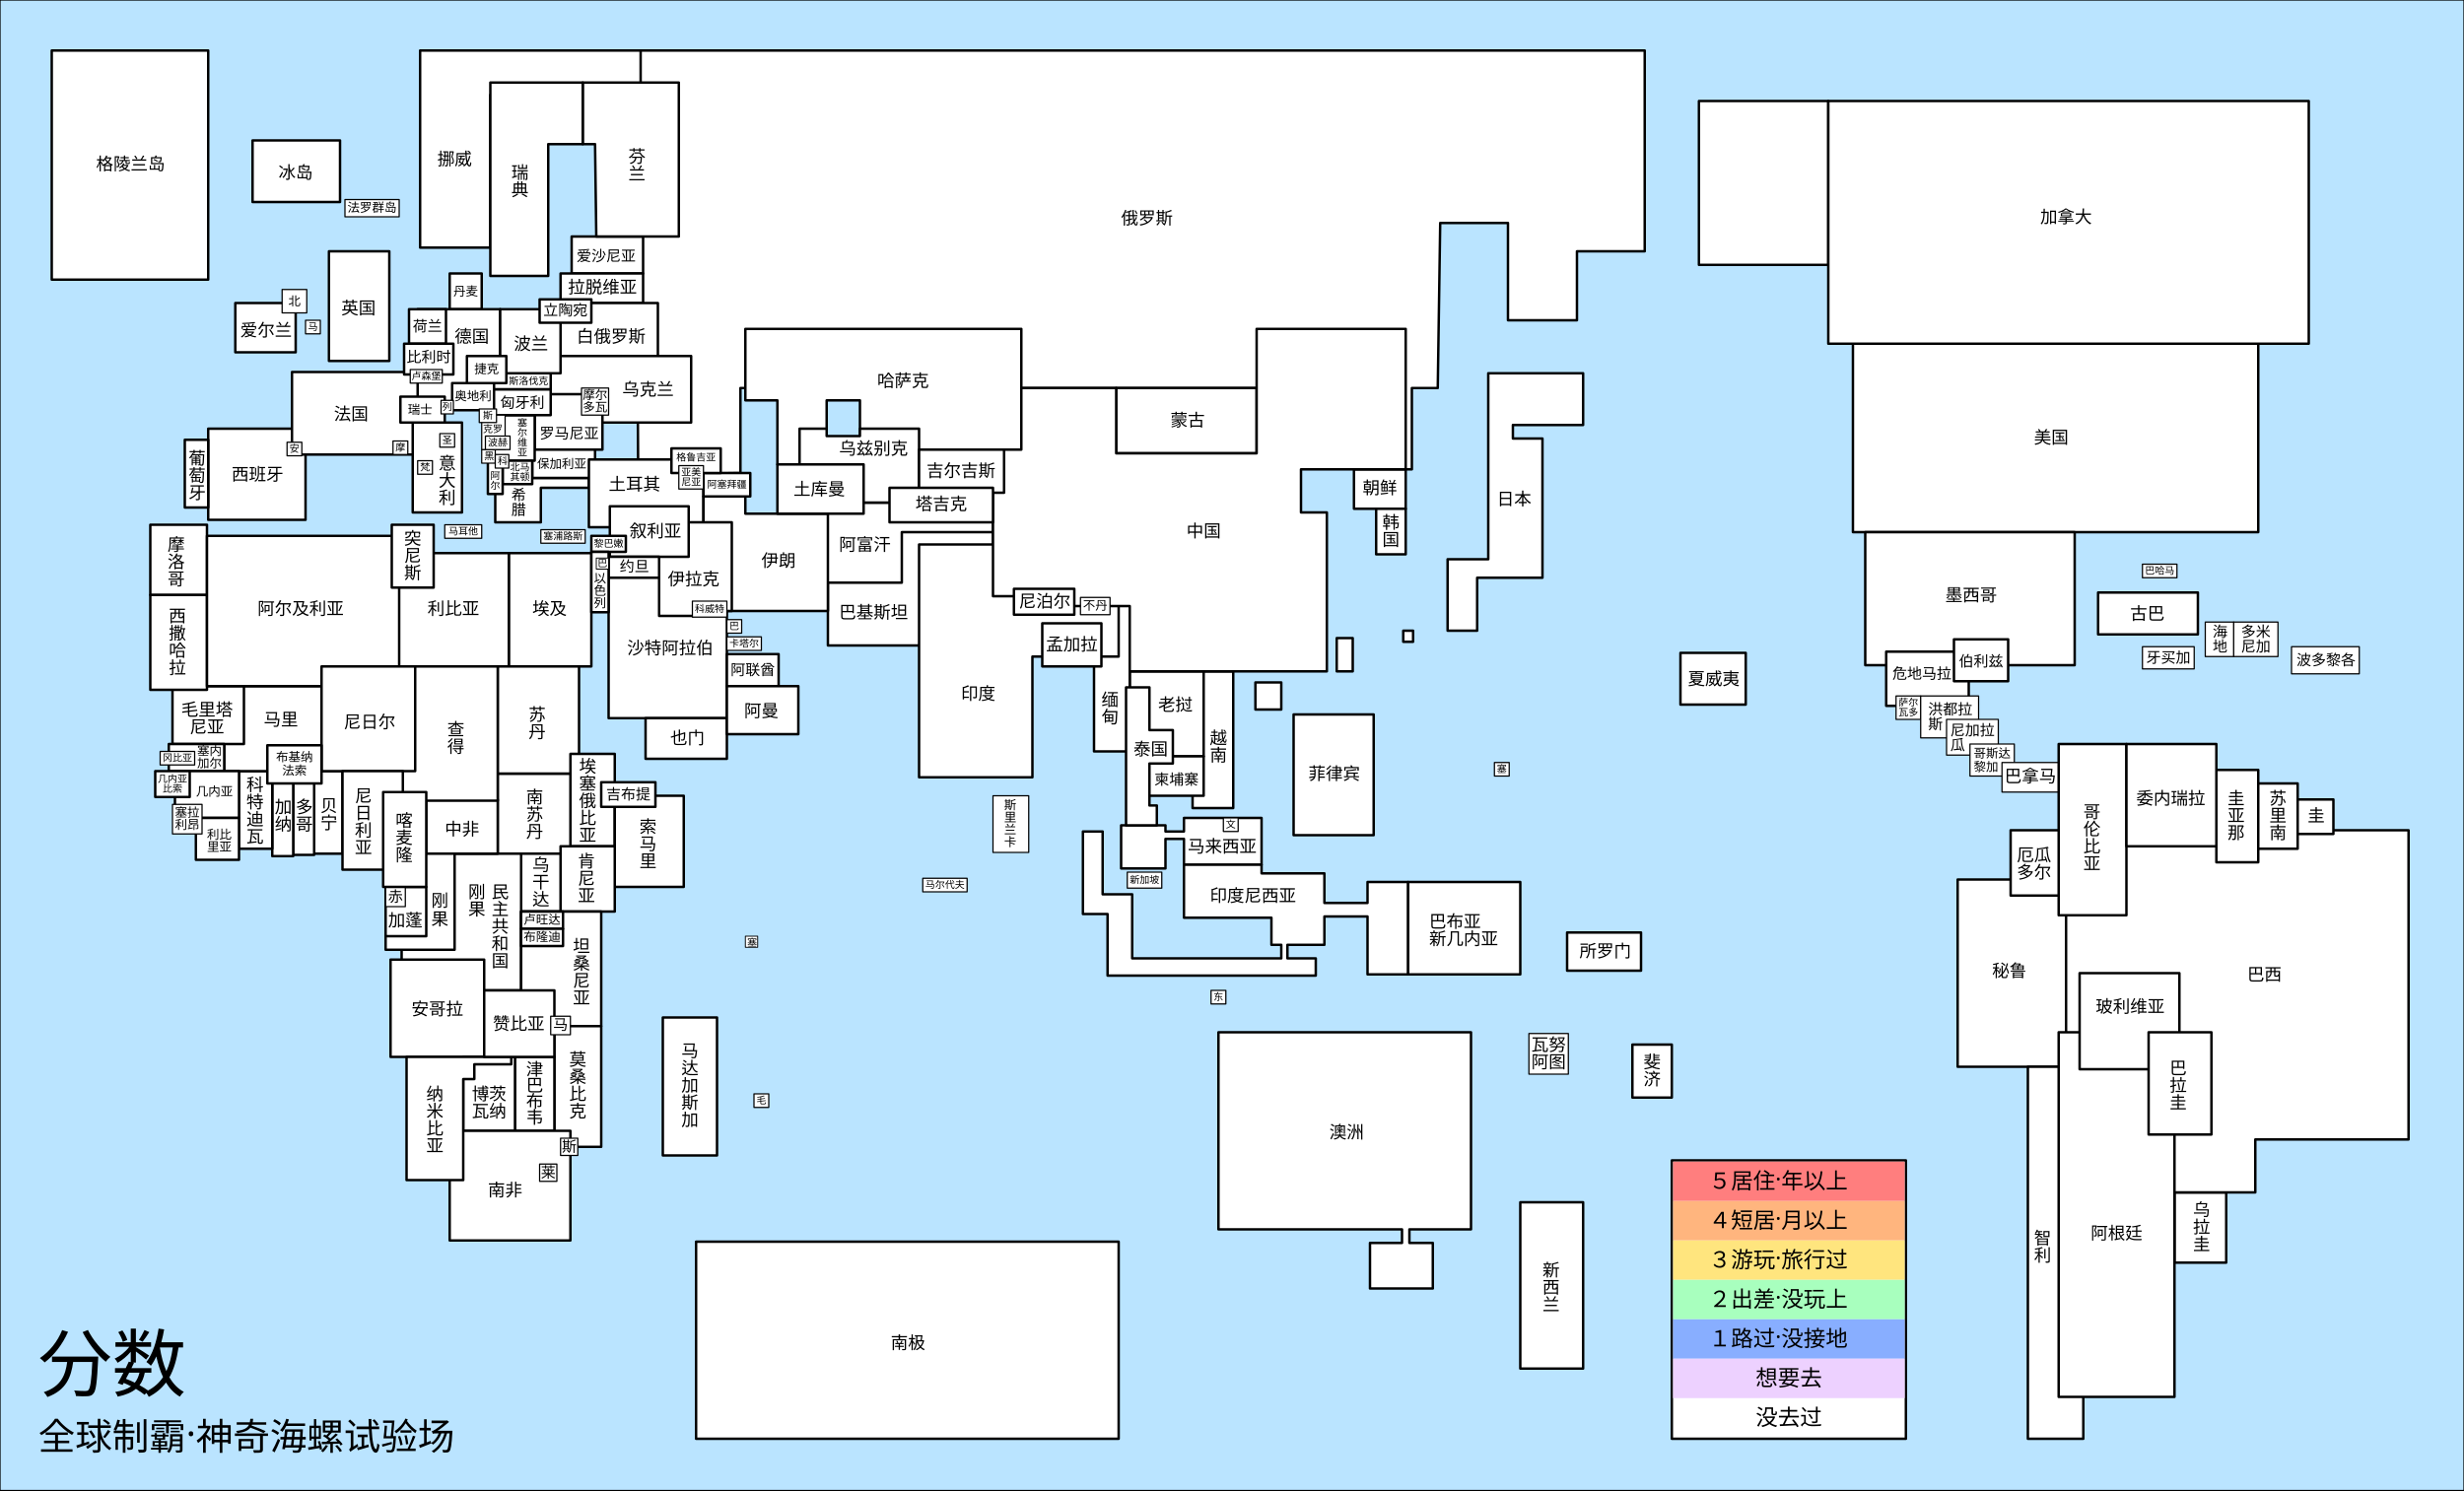
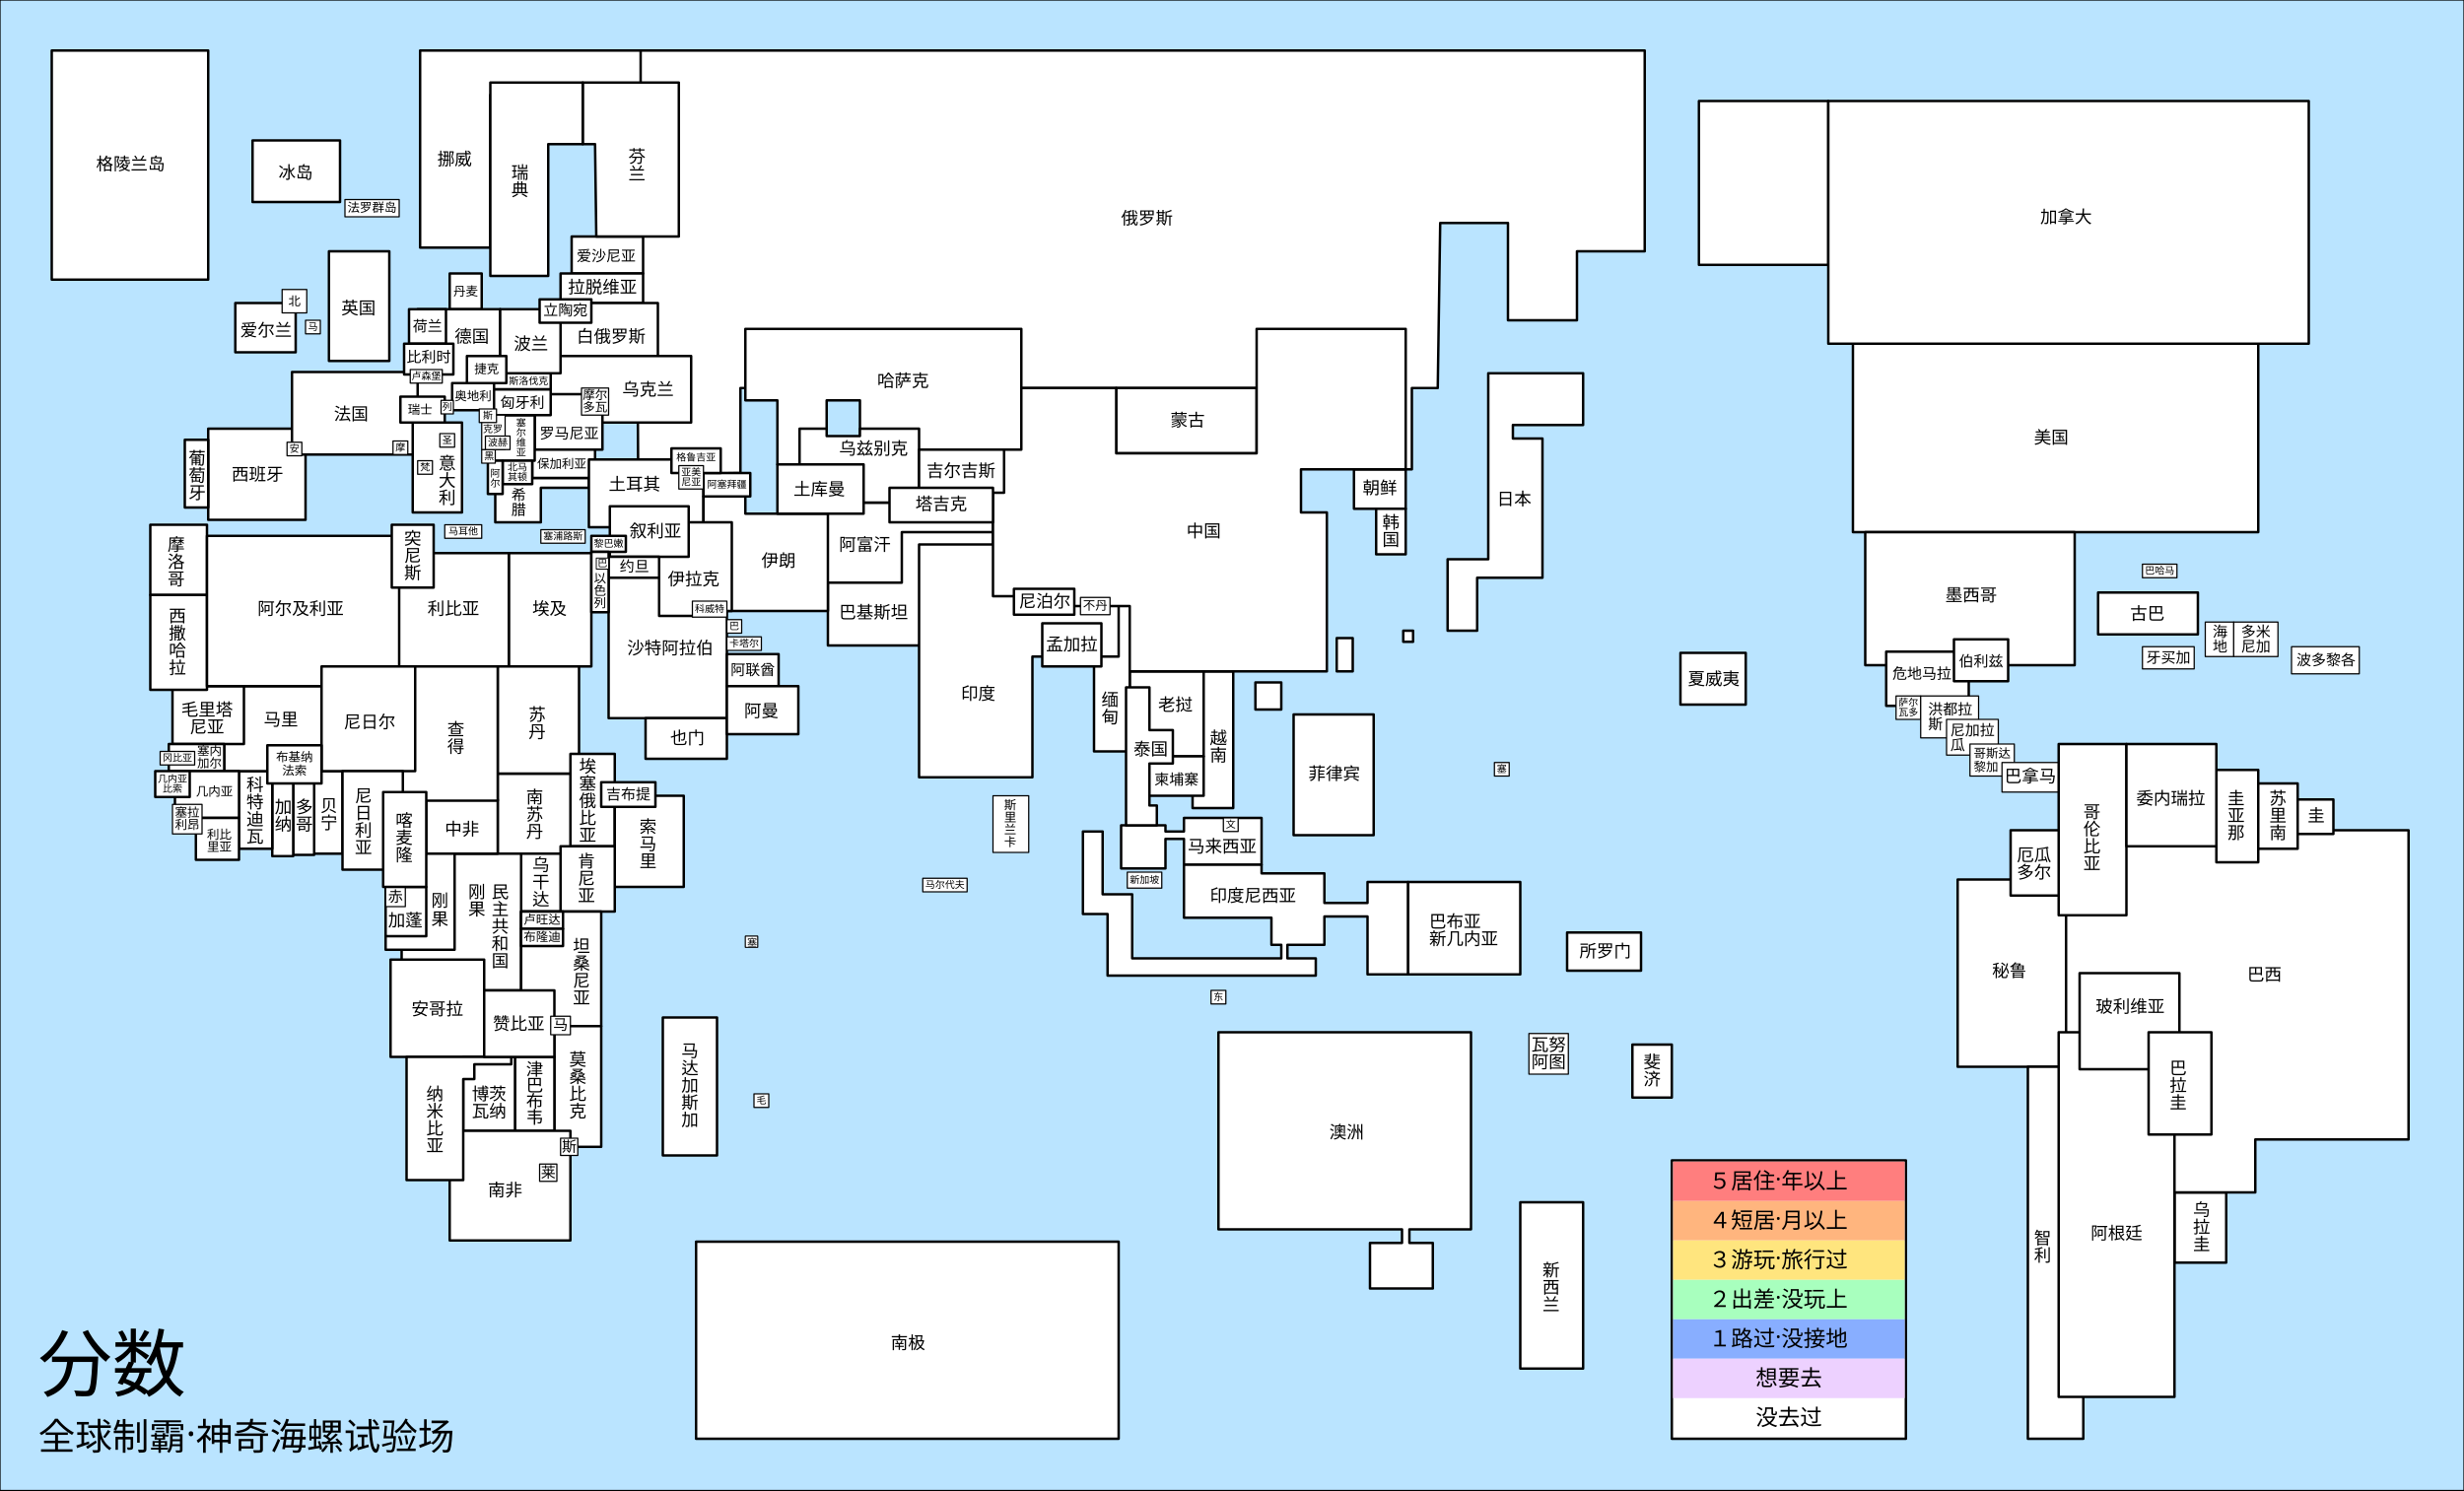
<svg xmlns="http://www.w3.org/2000/svg" version="1.1" id="图层_1" x="0px" y="0px" width="2000px" height="1210px" viewBox="0 0 2000 1210" style="enable-background:new 0 0 2000 1210;" xml:space="preserve">
  <style type="text/css">
	.st0{fill:#BAE4FF;stroke:#000000;stroke-miterlimit:10;}
	
		.st1{fill-rule:evenodd;clip-rule:evenodd;fill:#FFFFFF;stroke:#000000;stroke-width:2;stroke-linecap:round;stroke-linejoin:round;}
	.st2{fill-rule:evenodd;clip-rule:evenodd;fill:#FFFFFF;stroke:#000000;stroke-linecap:round;stroke-linejoin:round;}
	
		.st3{fill-rule:evenodd;clip-rule:evenodd;fill:#FFFFFF;stroke:#000000;stroke-width:0.75;stroke-linecap:round;stroke-linejoin:round;}
	.st4{font-family:'Tensentype-JiaLiDaYuanJF';}
	.st5{font-size:12px;}
	.st6{font-size:10px;}
	.st7{font-size:8px;}
	.st8{font-size:14px;}
	.st9{fill-rule:evenodd;clip-rule:evenodd;fill:#FF7E7E;}
	.st10{fill-rule:evenodd;clip-rule:evenodd;fill:#FFB57E;}
	.st11{fill-rule:evenodd;clip-rule:evenodd;fill:#FFE57E;}
	.st12{fill-rule:evenodd;clip-rule:evenodd;fill:#A8FFBE;}
	.st13{fill-rule:evenodd;clip-rule:evenodd;fill:#88AEFF;}
	.st14{fill-rule:evenodd;clip-rule:evenodd;fill:#EDD1FF;}
	.st15{font-size:18px;}
	.st16{font-size:30px;}
	.st17{font-size:60px;}
</style>
  <rect y="0" class="st0" width="2000" height="1210" />
  <g id="countrys">
    <polygon id="俄罗斯" class="st1" points="516,41 1335,41 1335,204 1280,204 1280,260 1224,260 1224,181 1169,181 1167,315    1146,315 1146,381 1117,381 1117,315 601,315 601,384 518,385  " />
    <polygon id="希腊" class="st1" points="402,388 478,388 478,396 439,396 439,424 402,424  " />
    <rect id="蒙古" x="906" y="315" class="st1" width="114" height="53" />
    <rect id="保加利亚" x="432" y="354" class="st1" width="51" height="34" />
    <rect id="土耳其" x="478" y="373" class="st1" width="93" height="55" />
    <rect id="贝宁" x="255" y="626" class="st1" width="23" height="67" />
    <rect id="多哥" x="238" y="626" class="st1" width="17" height="68" />
    <rect id="加纳" x="221" y="627" class="st1" width="17" height="68" />
    <rect id="科特迪瓦" x="194" y="626" class="st1" width="27" height="63" />
    <rect id="马里" x="182" y="557" class="st1" width="79" height="69" />
    <rect id="毛里塔尼亚" x="140" y="557" class="st1" width="58" height="47" />
    <rect id="摩洛哥" x="122" y="426" class="st1" width="46" height="57" />
    <rect id="塞内加尔" x="137" y="604" class="st1" width="45" height="22" />
    <rect id="几内亚" x="142" y="626" class="st1" width="52" height="38" />
    <rect id="利比里亚" x="159" y="664" class="st1" width="35" height="34" />
    <rect id="塞拉利昂" x="140" y="653" class="st2" width="24" height="24" />
    <rect id="几内亚比索" x="126" y="626" class="st1" width="28" height="21" />
    <rect id="冈比亚" x="130" y="610" class="st2" width="28" height="11" />
    <rect id="斯里兰卡" x="806" y="646" class="st2" width="29" height="46" />
    <rect id="菲律宾" x="1050" y="580" class="st1" width="65" height="98" />
    <path id="马来西亚" class="st1" d="M1024,664v38h-63v-21h-15v24h-36v-35h36v5h15v-11H1024z" />
    <rect id="朝鲜" x="1099" y="381" class="st1" width="42" height="32" />
    <rect id="韩国" x="1117" y="413" class="st1" width="24" height="37" />
    <path id="日本" class="st1" d="M1208,303h77v42h-57v11h24v113h-53v43h-24v-58h33V303z M1139,512h8v9h-8V512z" />
    <rect id="美·夏威夷" x="1364" y="530" class="st1" width="53" height="42" />
    <path id="美国" class="st1" d="M1504,278h329v154h-329V278z M1379,82h105v133h-105V82z" />
    <rect id="墨西哥" x="1514" y="432" class="st1" width="170" height="108" />
    <rect id="多米尼加" x="1813" y="505" class="st2" width="36" height="28" />
    <rect id="波多黎各" x="1860" y="525" class="st2" width="55" height="22" />
    <polygon id="海地" class="st2" points="1790,505 1813,505 1813,533 1790,533  " />
    <rect id="古巴" x="1703" y="481" class="st1" width="81" height="34" />
    <rect id="牙买加" x="1739" y="525" class="st2" width="42" height="18" />
    <rect id="危地马拉" x="1531" y="529" class="st1" width="67" height="44" />
    <rect id="萨尔瓦多" x="1539" y="565" class="st2" width="20" height="19" />
    <rect id="伯利兹" x="1586" y="519" class="st1" width="44" height="34" />
    <rect id="洪都拉斯" x="1559" y="565" class="st2" width="47" height="34" />
    <rect id="尼加拉瓜" x="1580" y="584" class="st2" width="42" height="29" />
    <rect id="哥斯达黎加" x="1599" y="604" class="st2" width="36" height="26" />
    <rect id="巴拿马" x="1625" y="619" class="st2" width="50" height="24" />
    <rect id="秘鲁" x="1589" y="714" class="st1" width="107" height="152" />
    <rect id="厄瓜多尔" x="1632" y="674" class="st1" width="44" height="53" />
    <rect id="智利" x="1646" y="866" class="st1" width="45" height="302" />
    <rect id="格陵兰岛" x="42" y="41" class="st1" width="127" height="186" />
    <rect id="乌拉圭" x="1765" y="968" class="st1" width="42" height="57" />
    <polygon id="巴西" class="st1" points="1677,674 1955,674 1955,925 1830.6,925 1830.6,968 1677,968  " />
    <rect id="圭亚那" x="1799" y="625" class="st1" width="34" height="75" />
    <path id="印度尼西亚" class="st1" d="M895,675v51h24v52h121v-11h-8v-22h-71v-43h63v7h51v24h35v-17h33v75h-33v-47h-35v23h-30   v11h23v14H899v-50h-20v-67H895z" />
    <rect id="越南" x="968" y="545" class="st1" width="33" height="111" />
    <rect id="老挝" x="917" y="545" class="st1" width="60" height="69" />
    <rect id="柬埔寨" x="917" y="614" class="st1" width="60" height="32" />
    <rect id="巴基斯坦" x="672" y="400" class="st1" width="134" height="124" />
    <polygon id="阿富汗" class="st1" points="671,408 806,408 806,432 732,432 732,473 671,473  " />
    <polygon id="伊朗" class="st1" points="571,403 605,403 605,417 672,417 672,496 571,496  " />
    <rect id="沙特阿拉伯" x="494" y="461" class="st1" width="96" height="122" />
    <rect id="阿拉伯联合酋长国" x="590" y="531" class="st1" width="42" height="26" />
    <rect id="也门" x="524" y="583" class="st1" width="66" height="33" />
    <rect id="爱沙尼亚" x="464" y="192" class="st1" width="58" height="30" />
    <rect id="拉脱维亚" x="455" y="222" class="st1" width="67" height="24" />
    <rect id="白俄罗斯" x="455" y="246" class="st1" width="79" height="44" />
    <rect id="乌克兰" x="447" y="289" class="st1" width="114" height="54" />
    <rect id="罗马里亚" x="434" y="320" class="st1" width="55" height="45" />
    <rect id="塞尔维亚" x="401" y="337" class="st1" width="33" height="37" />
    <rect id="摩尔多瓦" x="472" y="315" class="st2" width="22" height="22" />
    <rect id="丹麦" x="365" y="222" class="st1" width="26" height="29" />
    <rect id="德国" x="339" y="251" class="st1" width="67" height="75" />
    <rect id="荷兰" x="332" y="251" class="st1" width="30" height="28" />
    <rect id="英国" x="267" y="204" class="st1" width="49" height="89" />
    <rect id="爱尔兰" x="191" y="246" class="st1" width="49" height="40" />
    <rect id="英·北爱尔兰" x="229" y="235" class="st2" width="20" height="19" />
    <rect id="马恩岛" x="248" y="260" class="st2" width="12" height="11" />
    <rect id="法罗群岛" x="280" y="162" class="st2" width="44" height="14" />
    <rect id="冰岛" x="205" y="114" class="st1" width="71" height="50" />
    <rect id="巴布亚新几内亚" x="1143" y="716" class="st1" width="91" height="75" />
    <path id="澳洲" class="st1" d="M1194,838v160h-50v11h19v37h-51v-37h26v-11H989V838H1194z" />
    <rect id="新西兰" x="1234" y="976" class="st1" width="51" height="135" />
    <rect id="所罗门群岛" x="1272" y="757" class="st1" width="60" height="31" />
    <rect id="瓦努阿图" x="1241" y="839" class="st2" width="32" height="33" />
    <rect id="斐济" x="1325" y="848" class="st1" width="32" height="43" />
    <rect id="马达加斯加岛" x="538" y="826" class="st1" width="44" height="112" />
    <rect id="西撒哈拉" x="122" y="483" class="st1" width="46" height="77" />
    <rect id="西班牙" x="169" y="348" class="st1" width="79" height="74" />
    <rect id="葡萄牙" x="150" y="357" class="st1" width="19" height="55" />
    <rect id="阿尔及利亚" x="168" y="435" class="st1" width="157" height="122" />
    <polygon id="挪威" class="st1" points="341,41 520,41 520,77 398,77 398,201 341,201  " />
    <rect id="阿曼" x="590" y="557" class="st1" width="58" height="39" />
    <polygon id="芬兰" class="st1" points="473,67 551,67 551,192 484,192 483,117 473,117  " />
    <rect id="埃及" x="413" y="449" class="st1" width="67" height="92" />
    <rect id="利比亚" x="324" y="449" class="st1" width="89" height="92" />
    <rect id="突尼斯" x="318" y="426" class="st1" width="34" height="51" />
    <rect id="南苏丹" x="404" y="628" class="st1" width="66" height="65" />
    <rect id="苏丹" x="404" y="541" class="st1" width="66" height="87" />
    <rect id="埃塞俄比亚" x="463" y="612" class="st1" width="36" height="75" />
    <rect id="索马里" x="499" y="646" class="st1" width="56" height="74" />
    <rect id="吉布提" x="488" y="635" class="st1" width="44" height="20" />
    <rect id="肯尼亚" x="455" y="687" class="st1" width="44" height="53" />
    <rect id="乌干达" x="423" y="693" class="st1" width="32" height="47" />
    <rect id="刚果民主共和国" x="326" y="693" class="st1" width="97" height="111" />
    <rect id="中非共和国" x="346" y="649" class="st1" width="58" height="44" />
    <rect id="查得" x="327" y="541" class="st1" width="77" height="109" />
    <rect id="尼日尔" x="261" y="541" class="st1" width="76" height="85" />
    <rect id="尼日利亚" x="278" y="626" class="st1" width="49" height="80" />
    <rect id="刚果" x="313" y="693" class="st1" width="56" height="78" />
    <rect id="加蓬" x="313" y="720" class="st1" width="33" height="40" />
    <rect id="赤道几内亚" x="313" y="720" class="st2" width="16" height="16" />
    <rect id="喀麦隆" x="311" y="643" class="st1" width="35" height="77" />
    <rect id="安哥拉" x="317" y="779" class="st1" width="76" height="79" />
    <rect id="坦桑尼亚" x="423" y="740" class="st1" width="65" height="93" />
    <rect id="莫桑比亚" x="450" y="833" class="st1" width="38" height="98" />
    <rect id="津巴布韦" x="418" y="858" class="st1" width="32" height="60" />
    <rect id="博茨瓦纳" x="376" y="858" class="st1" width="42" height="60" />
    <rect id="南非" x="365" y="918" class="st1" width="98" height="89" />
    <rect id="匈牙利" x="398" y="316" class="st1" width="49" height="21" />
    <rect id="加拿大" x="1484" y="82" class="st1" width="390" height="197" />
    <rect id="南极" x="565" y="1008" class="st1" width="343" height="160" />
    <rect id="阿根廷" x="1671" y="838" class="st1" width="94" height="296" />
    <rect id="玻利维亚" x="1688" y="790" class="st1" width="81" height="78" />
    <rect id="巴拉圭" x="1744" y="838" class="st1" width="51" height="83" />
    <rect id="哥伦比亚" x="1671" y="604" class="st1" width="55" height="139" />
    <rect id="委内瑞拉" x="1726" y="604" class="st1" width="73" height="83" />
    <rect id="苏里南" x="1833" y="636" class="st1" width="32" height="53" />
    <rect id="北马其顿" x="408" y="374" class="st1" width="24" height="19" />
    <rect id="法属圭亚那" x="1865" y="649" class="st1" width="29" height="28" />
    <polygon id="瑞典" class="st1" points="473,67 473,117 445,117 445,224 398,224 398,67  " />
    <rect id="法国" x="237" y="302" class="st1" width="102" height="67" />
    <rect id="比利时" x="328" y="279" class="st1" width="40" height="25" />
    <rect id="卢森堡" x="333" y="300" class="st2" width="26" height="11" />
    <rect id="意大利" x="335" y="343" class="st1" width="40" height="73" />
    <rect id="瑞士" x="325" y="322" class="st1" width="36" height="21" />
-     <rect id="阿尔巴尼亚" x="396" y="375" class="st1" width="12" height="26" />
+     <rect id="阿尔巴尼亚" x="396" y="374" class="st1" width="12" height="27" />
    <rect id="黑山" x="391" y="365" class="st2" width="11" height="11" />
-     <rect id="科索沃" x="402" y="369" class="st2" width="11" height="11" />
+     <polygon id="塞舌尔" class="st3" points="605,760 615,760 615,769 605,769  " />
    <rect id="新加坡" x="915" y="708" class="st2" width="28" height="13" />
    <rect id="缅甸" x="888" y="491" class="st1" width="29" height="119" />
    <polygon id="泰国" class="st1" points="914,558 914,670 939,670 939,653.9 933,653.9 933,619.8 952,619.8 952,592.7 933,592.7    933,558  " />
    <polygon id="印度" class="st1" points="746,442 908,442 908,533 838,533 838,631 746,631  " />
    <rect id="孟加拉国" x="846" y="506" class="st1" width="48" height="35" />
    <path id="中国" class="st1" d="M1098,518v27h-13v-27H1098z M1141,267v114h-85v35h21v129H917v-53h-48l-30-8h-33V315h100v53h114   V267H1141z M1019,554h21v22h-21V554z" />
    <polygon id="尼泊尔" class="st1" points="823,478 823,499 872,499 872,478  " />
    <rect id="不丹" x="877" y="485" class="st2" width="24" height="14" />
    <polygon id="哈萨克" class="st1" points="605,267 829,267 829,365 698,365 698,325 671,325 671,377 631,377 631,325 605,325     " />
    <polygon id="乌兹别克斯坦" class="st1" points="649,348 671,348 671,354 698,354 698,348 746,348 746,408 649,408  " />
    <rect id="吉尔吉斯斯坦" x="746" y="365" class="st1" width="69" height="35" />
    <rect id="土库曼" x="631" y="377" class="st1" width="70" height="40" />
    <rect id="塔吉克斯坦" x="722" y="396" class="st1" width="84" height="28" />
    <rect id="阿塞拜疆" x="571" y="384" class="st1" width="38" height="19" />
    <rect id="格鲁吉亚" x="545" y="364" class="st1" width="40" height="20" />
    <rect id="亚美尼亚" x="551" y="378" class="st2" width="20" height="19" />
    <polygon id="伊拉克" class="st1" points="535,424 594,424 594,496 563,496 563,500 535,500  " />
    <rect id="奥地利" x="367" y="311" class="st1" width="34" height="22" />
    <rect id="列支敦士登" x="358" y="325" class="st2" width="10" height="11" />
    <rect id="克罗地亚" x="391" y="337" class="st2" width="19" height="28" />
    <rect id="波赫" x="394" y="354" class="st2" width="20" height="11" />
    <rect id="科威特" x="562" y="488" class="st2" width="28" height="13" />
    <rect id="叙利亚" x="495" y="411" class="st1" width="64" height="41" />
    <rect id="约旦" x="494" y="452" class="st1" width="41" height="17" />
    <rect id="黎巴嫩" x="480" y="435" class="st1" width="28" height="13" />
    <rect id="以色列" x="480" y="448" class="st1" width="14" height="49" />
    <rect id="斯洛文尼亚" x="389" y="332" class="st2" width="14" height="11" />
    <rect id="布基纳法索" x="217" y="605" class="st1" width="44" height="31" />
    <polygon id="纳米比亚" class="st1" points="330,858 415,858 415,864 385,864 385,876 376,876 376,958 330,958  " />
    <rect id="赞比亚" x="393" y="804" class="st1" width="57" height="54" />
    <rect id="马拉维" x="447" y="825" class="st2" width="16" height="15" />
    <rect id="斯威士兰" x="455" y="924" class="st2" width="14" height="14" />
    <rect id="斯洛伐克" x="401" y="303" class="st1" width="46" height="13" />
    <rect id="莱索托" x="438" y="945" class="st2" width="14" height="14" />
    <rect id="波兰" x="406" y="251" class="st1" width="49" height="52" />
    <rect id="捷克" x="379" y="289" class="st1" width="32" height="22" />
    <rect id="卢旺达" x="423" y="740" class="st1" width="34" height="14" />
    <rect id="布隆迪" x="423" y="754" class="st1" width="34" height="14" />
    <rect id="立陶宛" x="438" y="243" class="st1" width="42" height="19" />
    <polygon id="马耳他" class="st2" points="361,426 391,426 391,437 361,437  " />
    <polygon id="塞浦路斯" class="st2" points="439,430 475,430 475,441 439,441  " />
    <polygon id="卡塔尔" class="st2" points="590,517 618,517 618,528 590,528  " />
    <polygon id="巴哈马" class="st2" points="1739,458 1767,458 1767,469 1739,469  " />
    <polygon id="毛里求斯" class="st2" points="612,888 624,888 624,899 612,899  " />
    <polygon id="摩纳哥" class="st2" points="319,358 331,358 331,369 319,369  " />
    <polygon id="马尔代夫" class="st2" points="749,713 785,713 785,724 749,724  " />
    <polygon id="塞班岛" class="st2" points="1213,619 1225,619 1225,630 1213,630  " />
    <polygon id="东帝汶" class="st2" points="983,804 995,804 995,815 983,815  " />
    <polygon id="梵蒂冈" class="st2" points="339,374 351,374 351,385 339,385  " />
    <polygon id="圣马力诺" class="st2" points="357,352 369,352 369,363 357,363  " />
    <polygon id="巴林" class="st2" points="590,503 602,503 602,514 590,514  " />
    <polygon id="安道尔" class="st2" points="233,359 245,359 245,370 233,370  " />
    <polygon id="文莱" class="st2" points="993,664 1005,664 1005,675 993,675  " />
-     <polygon id="塞舌尔" class="st3" points="605,760 615,760 615,769 605,769  " />
+     <polygon id="塞舌尔_00000076570167868659662300000010573729407536686475_" class="st3" points="605,760 615,760 615,769    605,769  " />
    <polygon id="巴勒斯坦" class="st3" points="484,453 494,453 494,462 484,462  " />
  </g>
  <g>
    <text transform="matrix(1 0 0 1 492 649)" class="st4 st5">吉布提</text>
    <text transform="matrix(1 0 0 1 1602 615)" class="st4 st6">哥斯达</text>
    <text transform="matrix(1 0 0 1 1602 626)" class="st4 st6">黎加</text>
    <text transform="matrix(1 0 0 1 1583 597)" class="st4 st5">尼加拉</text>
    <text transform="matrix(1 0 0 1 1583 609)" class="st4 st5">瓜</text>
    <text transform="matrix(1 0 0 1 1565 580)" class="st4 st5">洪都拉</text>
    <text transform="matrix(1 0 0 1 1565 592)" class="st4 st5">斯</text>
    <text transform="matrix(1 0 0 1 1541 573)" class="st4 st7">萨尔</text>
    <text transform="matrix(1 0 0 1 1541 581)" class="st4 st7">瓦多</text>
    <text transform="matrix(1 0 0 1 1536 551)" class="st4 st5">危地马拉</text>
    <text transform="matrix(1 0 0 1 1590 541)" class="st4 st5">伯利兹</text>
    <text transform="matrix(1 0 0 1 1370 556)" class="st4 st8">夏威夷</text>
    <text transform="matrix(1 0 0 1 1579 488)" class="st4 st8">墨西哥</text>
    <text transform="matrix(1 0 0 1 1656 181)" class="st4 st8">加拿大</text>
    <text transform="matrix(1 0 0 1 78 138)" class="st4 st8">格陵兰岛</text>
    <text transform="matrix(1 0 0 1 1651 360)" class="st4 st8">美国</text>
    <text transform="matrix(1 0 0 1 1729 503)" class="st4 st8">古巴</text>
    <text transform="matrix(1 0 0 1 1742 538)" class="st4 st5">牙买加</text>
    <text transform="matrix(1 0 0 1 1796 517)" class="st4 st5">海</text>
    <text transform="matrix(1 0 0 1 1796 529)" class="st4 st5">地</text>
    <text transform="matrix(1 0 0 1 1819 517)" class="st4 st5">多米</text>
    <text transform="matrix(1 0 0 1 1819 529)" class="st4 st5">尼加</text>
    <text transform="matrix(1 0 0 1 1864 540)" class="st4 st5">波多黎各</text>
    <text transform="matrix(1 0 0 1 1842 653)" class="st4 st8">苏</text>
    <text transform="matrix(1 0 0 1 1842 667)" class="st4 st8">里</text>
    <text transform="matrix(1 0 0 1 1842 681)" class="st4 st8">南</text>
    <text transform="matrix(1 0 0 1 940 577)" class="st4 st8">老挝</text>
    <text transform="matrix(1 0 0 1 879 495)" class="st4 st6">不丹</text>
    <text transform="matrix(1 0 0 1 982 604)" class="st4 st8">越</text>
    <text transform="matrix(1 0 0 1 982 618)" class="st4 st8">南</text>
    <text transform="matrix(1 0 0 1 894 573)" class="st4 st8">缅</text>
    <text transform="matrix(1 0 0 1 894 587)" class="st4 st8">甸</text>
    <text transform="matrix(1 0 0 1 920 613)" class="st4 st8">泰国</text>
    <text transform="matrix(1 0 0 1 937 637)" class="st4 st5">柬埔寨</text>
    <text transform="matrix(1 0 0 1 1160 753)" class="st4 st8">巴布亚</text>
    <text transform="matrix(1 0 0 1 1160 767)" class="st4 st8">新几内亚</text>
    <text transform="matrix(1 0 0 1 982 732)" class="st4 st8">印度尼西亚</text>
    <text transform="matrix(1 0 0 1 964 692)" class="st4 st8">马来西亚</text>
    <text transform="matrix(1 0 0 1 468 278)" class="st4 st8">白俄罗斯</text>
    <text transform="matrix(1 0 0 1 505 321)" class="st4 st8">乌克兰</text>
    <text transform="matrix(1 0 0 1 438 356)" class="st4 st5">罗马尼亚</text>
    <text transform="matrix(1 0 0 1 436 380)" class="st4 st6">保加利亚</text>
    <text transform="matrix(1 0 0 1 393 373)" class="st4 st7">黑</text>
-     <text transform="matrix(1 0 0 1 404 377)" class="st4 st7">科</text>
-     <text transform="matrix(1 0 0 1 414 382)" class="st4 st7">北马</text>
-     <text transform="matrix(1 0 0 1 414 390)" class="st4 st7">其顿</text>
+     <text transform="matrix(1 0 0 1 412 382)" class="st4 st7">北马</text>
+     <text transform="matrix(1 0 0 1 412 390)" class="st4 st7">其顿</text>
    <text transform="matrix(1 0 0 1 473 324)" class="st4 st6">摩尔</text>
    <text transform="matrix(1 0 0 1 473 334)" class="st4 st6">多瓦</text>
    <text transform="matrix(1 0 0 1 553 386)" class="st4 st7">亚美</text>
    <text transform="matrix(1 0 0 1 553 394)" class="st4 st7">尼亚</text>
    <text transform="matrix(1 0 0 1 549 374)" class="st4 st7">格鲁吉亚</text>
    <text transform="matrix(1 0 0 1 574 396)" class="st4 st7">阿塞拜疆</text>
    <text transform="matrix(1 0 0 1 542 475)" class="st4 st8">伊拉克</text>
    <text transform="matrix(1 0 0 1 494 398)" class="st4 st8">土耳其</text>
    <text transform="matrix(1 0 0 1 482 444)" class="st4 st7">黎巴嫩</text>
    <text transform="matrix(1 0 0 1 482 473)" class="st4 st6">以</text>
    <text transform="matrix(1 0 0 1 482 483)" class="st4 st6">色</text>
    <text transform="matrix(1 0 0 1 482 493)" class="st4 st6">列</text>
    <text transform="matrix(1 0 0 1 503 464)" class="st4 st5">约旦</text>
    <text transform="matrix(1 0 0 1 564 497)" class="st4 st7">科威特</text>
    <text transform="matrix(1 0 0 1 509 531)" class="st4 st8">沙特阿拉伯</text>
    <text transform="matrix(1 0 0 1 544 604)" class="st4 st8">也门</text>
    <text transform="matrix(1 0 0 1 396 971)" class="st4 st8">南非</text>
    <text transform="matrix(1 0 0 1 604 582)" class="st4 st8">阿曼</text>
    <text transform="matrix(1 0 0 1 593 548)" class="st4 st5">阿联酋</text>
    <text transform="matrix(1 0 0 1 432 499)" class="st4 st8">埃及</text>
    <text transform="matrix(1 0 0 1 347 499)" class="st4 st8">利比亚</text>
    <text transform="matrix(1 0 0 1 328 442)" class="st4 st8">突</text>
    <text transform="matrix(1 0 0 1 328 456)" class="st4 st8">尼</text>
    <text transform="matrix(1 0 0 1 328 470)" class="st4 st8">斯</text>
    <text transform="matrix(1 0 0 1 429 585)" class="st4 st8">苏</text>
    <text transform="matrix(1 0 0 1 429 599)" class="st4 st8">丹</text>
    <text transform="matrix(1 0 0 1 427 652)" class="st4 st8">南</text>
    <text transform="matrix(1 0 0 1 427 666)" class="st4 st8">苏</text>
    <text transform="matrix(1 0 0 1 427 680)" class="st4 st8">丹</text>
    <text transform="matrix(1 0 0 1 363 597)" class="st4 st8">查</text>
    <text transform="matrix(1 0 0 1 363 611)" class="st4 st8">得</text>
    <text transform="matrix(1 0 0 1 137 505)" class="st4 st8">西</text>
    <text transform="matrix(1 0 0 1 137 519)" class="st4 st8">撒</text>
    <text transform="matrix(1 0 0 1 137 533)" class="st4 st8">哈</text>
    <text transform="matrix(1 0 0 1 137 547)" class="st4 st8">拉</text>
    <text transform="matrix(1 0 0 1 136 447)" class="st4 st8">摩</text>
    <text transform="matrix(1 0 0 1 136 461)" class="st4 st8">洛</text>
    <text transform="matrix(1 0 0 1 136 475)" class="st4 st8">哥</text>
    <text transform="matrix(1 0 0 1 399 729)" class="st4 st8">民</text>
    <text transform="matrix(1 0 0 1 399 743)" class="st4 st8">主</text>
    <text transform="matrix(1 0 0 1 399 757)" class="st4 st8">共</text>
    <text transform="matrix(1 0 0 1 399 771)" class="st4 st8">和</text>
    <text transform="matrix(1 0 0 1 399 785)" class="st4 st8">国</text>
    <text transform="matrix(1 0 0 1 380 729)" class="st4 st8">刚</text>
    <text transform="matrix(1 0 0 1 380 743)" class="st4 st8">果</text>
    <text transform="matrix(1 0 0 1 350 736)" class="st4 st8">刚</text>
    <text transform="matrix(1 0 0 1 350 751)" class="st4 st8">果</text>
    <text transform="matrix(1 0 0 1 288 651)" class="st4 st8">尼</text>
    <text transform="matrix(1 0 0 1 288 665)" class="st4 st8">日</text>
    <text transform="matrix(1 0 0 1 288 679)" class="st4 st8">利</text>
    <text transform="matrix(1 0 0 1 288 693)" class="st4 st8">亚</text>
    <text transform="matrix(1 0 0 1 321 671)" class="st4 st8">喀</text>
    <text transform="matrix(1 0 0 1 321 685)" class="st4 st8">麦</text>
    <text transform="matrix(1 0 0 1 321 699)" class="st4 st8">隆</text>
    <text transform="matrix(1 0 0 1 432 707)" class="st4 st8">乌</text>
    <text transform="matrix(1 0 0 1 432 721)" class="st4 st8">干</text>
    <text transform="matrix(1 0 0 1 432 735)" class="st4 st8">达</text>
    <text transform="matrix(1 0 0 1 465 773)" class="st4 st8">坦</text>
    <text transform="matrix(1 0 0 1 465 787)" class="st4 st8">桑</text>
    <text transform="matrix(1 0 0 1 465 801)" class="st4 st8">尼</text>
    <text transform="matrix(1 0 0 1 465 815)" class="st4 st8">亚</text>
    <text transform="matrix(1 0 0 1 462 865)" class="st4 st8">莫</text>
    <text transform="matrix(1 0 0 1 462 879)" class="st4 st8">桑</text>
    <text transform="matrix(1 0 0 1 462 893)" class="st4 st8">比</text>
    <text transform="matrix(1 0 0 1 462 907)" class="st4 st8">克</text>
    <text transform="matrix(1 0 0 1 427 873)" class="st4 st8">津</text>
    <text transform="matrix(1 0 0 1 427 886)" class="st4 st8">巴</text>
    <text transform="matrix(1 0 0 1 427 899)" class="st4 st8">布</text>
    <text transform="matrix(1 0 0 1 427 912)" class="st4 st8">韦</text>
    <text transform="matrix(1 0 0 1 346 893)" class="st4 st8">纳</text>
    <text transform="matrix(1 0 0 1 346 907)" class="st4 st8">米</text>
    <text transform="matrix(1 0 0 1 346 921)" class="st4 st8">比</text>
    <text transform="matrix(1 0 0 1 346 935)" class="st4 st8">亚</text>
    <text transform="matrix(1 0 0 1 383 893)" class="st4 st8">博茨</text>
    <text transform="matrix(1 0 0 1 383 907)" class="st4 st8">瓦纳</text>
    <text transform="matrix(1 0 0 1 469 704)" class="st4 st8">肯</text>
    <text transform="matrix(1 0 0 1 469 718)" class="st4 st8">尼</text>
    <text transform="matrix(1 0 0 1 469 732)" class="st4 st8">亚</text>
    <text transform="matrix(1 0 0 1 260 659)" class="st4 st8">贝</text>
    <text transform="matrix(1 0 0 1 260 673)" class="st4 st8">宁</text>
    <text transform="matrix(1 0 0 1 223 660)" class="st4 st8">加</text>
    <text transform="matrix(1 0 0 1 223 674)" class="st4 st8">纳</text>
    <text transform="matrix(1 0 0 1 240 660)" class="st4 st8">多</text>
    <text transform="matrix(1 0 0 1 240 674)" class="st4 st8">哥</text>
    <text transform="matrix(1 0 0 1 200 642)" class="st4 st8">科</text>
    <text transform="matrix(1 0 0 1 200 656)" class="st4 st8">特</text>
    <text transform="matrix(1 0 0 1 200 670)" class="st4 st8">迪</text>
    <text transform="matrix(1 0 0 1 200 684)" class="st4 st8">瓦</text>
    <text transform="matrix(1 0 0 1 279 591)" class="st4 st8">尼日尔</text>
    <text transform="matrix(1 0 0 1 334 824)" class="st4 st8">安哥拉</text>
    <text transform="matrix(1 0 0 1 400 836)" class="st4 st8">赞比亚</text>
    <text transform="matrix(1 0 0 1 449 836)" class="st4 st5">马</text>
    <text transform="matrix(1 0 0 1 456 935)" class="st4 st5">斯</text>
    <text transform="matrix(1 0 0 1 439 956)" class="st4 st5">莱</text>
    <text transform="matrix(1 0 0 1 214 589)" class="st4 st8">马里</text>
    <text transform="matrix(1 0 0 1 142 663)" class="st4 st6">塞拉</text>
    <text transform="matrix(1 0 0 1 142 673)" class="st4 st6">利昂</text>
    <text transform="matrix(1 0 0 1 168 681)" class="st4 st6">利比</text>
    <text transform="matrix(1 0 0 1 168 691)" class="st4 st6">里亚</text>
    <text transform="matrix(1 0 0 1 160 613)" class="st4 st6">塞内</text>
    <text transform="matrix(1 0 0 1 160 623)" class="st4 st6">加尔</text>
    <text transform="matrix(1 0 0 1 132 618)" class="st4 st7">冈比亚</text>
    <text transform="matrix(1 0 0 1 159 646)" class="st4 st6">几内亚</text>
    <text transform="matrix(1 0 0 1 128 635)" class="st4 st7">几内亚</text>
    <text transform="matrix(1 0 0 1 132 643)" class="st4 st7">比索</text>
    <text transform="matrix(1 0 0 1 147 581)" class="st4 st8">毛里塔</text>
    <text transform="matrix(1 0 0 1 154 595)" class="st4 st8">尼亚</text>
    <text transform="matrix(1 0 0 1 361 678)" class="st4 st8">中非</text>
    <text transform="matrix(1 0 0 1 315 752)" class="st4 st8">加蓬</text>
    <text transform="matrix(1 0 0 1 425 750)" class="st4 st6">卢旺达</text>
    <text transform="matrix(1 0 0 1 425 764)" class="st4 st6">布隆迪</text>
    <text transform="matrix(1 0 0 1 315 732)" class="st4 st5">赤</text>
    <text transform="matrix(1 0 0 1 224 618)" class="st4 st6">布基纳</text>
    <text transform="matrix(1 0 0 1 229 629)" class="st4 st6">法索</text>
    <text transform="matrix(1 0 0 1 519 676)" class="st4 st8">索</text>
    <text transform="matrix(1 0 0 1 519 690)" class="st4 st8">马</text>
    <text transform="matrix(1 0 0 1 519 704)" class="st4 st8">里</text>
    <text transform="matrix(1 0 0 1 470 627)" class="st4 st8">埃</text>
    <text transform="matrix(1 0 0 1 470 641)" class="st4 st8">塞</text>
    <text transform="matrix(1 0 0 1 470 655)" class="st4 st8">俄</text>
    <text transform="matrix(1 0 0 1 470 669)" class="st4 st8">比</text>
    <text transform="matrix(1 0 0 1 470 683)" class="st4 st8">亚</text>
    <text transform="matrix(1 0 0 1 618 460)" class="st4 st8">伊朗</text>
    <text transform="matrix(1 0 0 1 510 132)" class="st4 st8">芬</text>
    <text transform="matrix(1 0 0 1 510 146)" class="st4 st8">兰</text>
    <text transform="matrix(1 0 0 1 415 145)" class="st4 st8">瑞</text>
    <text transform="matrix(1 0 0 1 415 159)" class="st4 st8">典</text>
    <text transform="matrix(1 0 0 1 355 134)" class="st4 st8">挪威</text>
    <text transform="matrix(1 0 0 1 226 145)" class="st4 st8">冰岛</text>
    <text transform="matrix(1 0 0 1 282 172)" class="st4 st6">法罗群岛</text>
    <text transform="matrix(1 0 0 1 277 255)" class="st4 st8">英国</text>
    <text transform="matrix(1 0 0 1 271 341)" class="st4 st8">法国</text>
    <text transform="matrix(1 0 0 1 369 278)" class="st4 st8">德国</text>
    <text transform="matrix(1 0 0 1 335 269)" class="st4 st5">荷兰</text>
    <text transform="matrix(1 0 0 1 330 294)" class="st4 st5">比利时</text>
    <text transform="matrix(1 0 0 1 334 308)" class="st4 st7">卢森堡</text>
    <text transform="matrix(1 0 0 1 368 240)" class="st4 st6">丹麦</text>
    <text transform="matrix(1 0 0 1 417 284)" class="st4 st8">波兰</text>
    <text transform="matrix(1 0 0 1 188 390)" class="st4 st8">西班牙</text>
    <text transform="matrix(1 0 0 1 153 377)" class="st4 st8">葡</text>
    <text transform="matrix(1 0 0 1 153 391)" class="st4 st8">萄</text>
    <text transform="matrix(1 0 0 1 153 405)" class="st4 st8">牙</text>
    <text transform="matrix(1 0 0 1 356 381)" class="st4 st8">意</text>
    <text transform="matrix(1 0 0 1 356 395)" class="st4 st8">大</text>
    <text transform="matrix(1 0 0 1 356 409)" class="st4 st8">利</text>
    <text transform="matrix(1 0 0 1 511 436)" class="st4 st8">叙利亚</text>
-     <text transform="matrix(1 0 0 1 398 389)" class="st4 st7">阿</text>
-     <text transform="matrix(1 0 0 1 398 397)" class="st4 st7">尔</text>
+     <text transform="matrix(1 0 0 1 398 387)" class="st4 st7">阿</text>
+     <text transform="matrix(1 0 0 1 398 395)" class="st4 st7">尔</text>
    <text transform="matrix(1 0 0 1 415 406)" class="st4 st5">希</text>
    <text transform="matrix(1 0 0 1 415 418)" class="st4 st5">腊</text>
    <text transform="matrix(1 0 0 1 396 362)" class="st4 st7">波赫</text>
    <text transform="matrix(1 0 0 1 369 325)" class="st4 st6">奥地利</text>
    <text transform="matrix(1 0 0 1 413 312)" class="st4 st7">斯洛伐克</text>
    <text transform="matrix(1 0 0 1 359 333)" class="st4 st7">列</text>
    <text transform="matrix(1 0 0 1 250 268.0314)" class="st4 st7">马</text>
    <text transform="matrix(1 0 0 1 392 340)" class="st4 st7">斯</text>
    <text transform="matrix(1 0 0 1 392 351)" class="st4 st7">克罗</text>
-     <text transform="matrix(1 0 0 1 420 346)" class="st4 st7">塞</text>
-     <text transform="matrix(1 0 0 1 420 354)" class="st4 st7">尔</text>
-     <text transform="matrix(1 0 0 1 420 362)" class="st4 st7">维</text>
-     <text transform="matrix(1 0 0 1 420 370)" class="st4 st7">亚</text>
+     <text transform="matrix(1 0 0 1 419 346)" class="st4 st7">塞</text>
+     <text transform="matrix(1 0 0 1 419 354)" class="st4 st7">尔</text>
+     <text transform="matrix(1 0 0 1 419 362)" class="st4 st7">维</text>
+     <text transform="matrix(1 0 0 1 419 370)" class="st4 st7">亚</text>
    <text transform="matrix(1 0 0 1 406 331)" class="st4 st5">匈牙利</text>
    <text transform="matrix(1 0 0 1 385 303)" class="st4 st6">捷克</text>
    <text transform="matrix(1 0 0 1 209 499)" class="st4 st8">阿尔及利亚</text>
    <text transform="matrix(1 0 0 1 195 273)" class="st4 st8">爱尔兰</text>
    <text transform="matrix(1 0 0 1 234 248)" class="st4 st6">北</text>
    <text transform="matrix(1 0 0 1 468 212)" class="st4 st5">爱沙尼亚</text>
    <text transform="matrix(1 0 0 1 441 256)" class="st4 st5">立陶宛</text>
    <text transform="matrix(1 0 0 1 461 238)" class="st4 st8">拉脱维亚</text>
    <text transform="matrix(1 0 0 1 910 182)" class="st4 st8">俄罗斯</text>
    <text transform="matrix(1 0 0 1 950 346)" class="st4 st8">蒙古</text>
    <text transform="matrix(1 0 0 1 963 436)" class="st4 st8">中国</text>
    <text transform="matrix(1 0 0 1 780 568)" class="st4 st8">印度</text>
    <text transform="matrix(1 0 0 1 827 493)" class="st4 st8">尼泊尔</text>
    <text transform="matrix(1 0 0 1 815 657)" class="st4 st6">斯</text>
    <text transform="matrix(1 0 0 1 815 667)" class="st4 st6">里</text>
    <text transform="matrix(1 0 0 1 815 677)" class="st4 st6">兰</text>
    <text transform="matrix(1 0 0 1 815 687)" class="st4 st6">卡</text>
    <text transform="matrix(1 0 0 1 917 717)" class="st4 st7">新加坡</text>
    <text transform="matrix(1 0 0 1 849 528)" class="st4 st8">孟加拉</text>
    <text transform="matrix(1 0 0 1 681 502)" class="st4 st8">巴基斯坦</text>
    <text transform="matrix(1 0 0 1 681 447)" class="st4 st8">阿富汗</text>
    <text transform="matrix(1 0 0 1 644 402)" class="st4 st8">土库曼</text>
    <text transform="matrix(1 0 0 1 743 414)" class="st4 st8">塔吉克</text>
    <text transform="matrix(1 0 0 1 681 369)" class="st4 st8">乌兹别克</text>
    <text transform="matrix(1 0 0 1 712 314)" class="st4 st8">哈萨克</text>
    <text transform="matrix(1 0 0 1 752 387)" class="st4 st8">吉尔吉斯</text>
    <text transform="matrix(1 0 0 1 1106 401)" class="st4 st8">朝鲜</text>
    <text transform="matrix(1 0 0 1 1215 410)" class="st4 st8">日本</text>
    <text transform="matrix(1 0 0 1 1062 633)" class="st4 st8">菲律宾</text>
    <text transform="matrix(1 0 0 1 1079 924)" class="st4 st8">澳洲</text>
    <text transform="matrix(1 0 0 1 723 1095)" class="st4 st8">南极</text>
    <text transform="matrix(1 0 0 1 553 858)" class="st4 st8">马</text>
    <text transform="matrix(1 0 0 1 553 872)" class="st4 st8">达</text>
    <text transform="matrix(1 0 0 1 553 886)" class="st4 st8">加</text>
    <text transform="matrix(1 0 0 1 553 900)" class="st4 st8">斯</text>
    <text transform="matrix(1 0 0 1 553 914)" class="st4 st8">加</text>
    <text transform="matrix(1 0 0 1 1252 1036)" class="st4 st8">新</text>
    <text transform="matrix(1 0 0 1 1252 1050)" class="st4 st8">西</text>
    <text transform="matrix(1 0 0 1 1252 1064)" class="st4 st8">兰</text>
    <text transform="matrix(1 0 0 1 1334 867)" class="st4 st8">斐</text>
    <text transform="matrix(1 0 0 1 1334 881)" class="st4 st8">济</text>
    <text transform="matrix(1 0 0 1 1243 853)" class="st4 st8">瓦努</text>
    <text transform="matrix(1 0 0 1 1243 867)" class="st4 st8">阿图</text>
    <text transform="matrix(1 0 0 1 1282 777)" class="st4 st8">所罗门</text>
    <text transform="matrix(1 0 0 1 1617 793)" class="st4 st8">秘鲁</text>
    <text transform="matrix(1 0 0 1 1637 699)" class="st4 st8">厄瓜</text>
    <text transform="matrix(1 0 0 1 1637 713)" class="st4 st8">多尔</text>
    <text transform="matrix(1 0 0 1 1627 635)" class="st4 st8">巴拿马</text>
    <text transform="matrix(1 0 0 1 1691 664)" class="st4 st8">哥</text>
    <text transform="matrix(1 0 0 1 1691 678)" class="st4 st8">伦</text>
    <text transform="matrix(1 0 0 1 1691 692)" class="st4 st8">比</text>
    <text transform="matrix(1 0 0 1 1691 706)" class="st4 st8">亚</text>
    <text transform="matrix(1 0 0 1 1734 653)" class="st4 st8">委内瑞拉</text>
    <text transform="matrix(1 0 0 1 1808 653)" class="st4 st8">圭</text>
    <text transform="matrix(1 0 0 1 1808 667)" class="st4 st8">亚</text>
    <text transform="matrix(1 0 0 1 1808 681)" class="st4 st8">那</text>
    <text transform="matrix(1 0 0 1 1873 667)" class="st4 st8">圭</text>
    <text transform="matrix(1 0 0 1 1824 796)" class="st4 st8">巴西</text>
    <text transform="matrix(1 0 0 1 1697 1006)" class="st4 st8">阿根廷</text>
    <text transform="matrix(1 0 0 1 1651 1010)" class="st4 st8">智</text>
    <text transform="matrix(1 0 0 1 1651 1024)" class="st4 st8">利</text>
    <text transform="matrix(1 0 0 1 1780 987)" class="st4 st8">乌</text>
    <text transform="matrix(1 0 0 1 1780 1001)" class="st4 st8">拉</text>
    <text transform="matrix(1 0 0 1 1780 1015)" class="st4 st8">圭</text>
    <text transform="matrix(1 0 0 1 1761 872)" class="st4 st8">巴</text>
    <text transform="matrix(1 0 0 1 1761 886)" class="st4 st8">拉</text>
    <text transform="matrix(1 0 0 1 1761 900)" class="st4 st8">圭</text>
    <text transform="matrix(1 0 0 1 1701 822)" class="st4 st8">玻利维亚</text>
    <text transform="matrix(1 0 0 1 1122 429)" class="st4 st8">韩</text>
    <text transform="matrix(1 0 0 1 1122 443)" class="st4 st8">国</text>
    <text transform="matrix(1 0 0 1 331 336)" class="st4 st6">瑞士</text>
    <text transform="matrix(1 0 0 1 364 434)" class="st4 st7">马耳他</text>
    <text transform="matrix(1 0 0 1 592 525)" class="st4 st7">卡塔尔</text>
    <text transform="matrix(1 0 0 1 614 896)" class="st4 st7">毛</text>
    <text transform="matrix(1 0 0 1 606.4998 767.9315)" class="st4 st7">塞</text>
    <text transform="matrix(1 0 0 1 321 366)" class="st4 st7">摩</text>
    <text transform="matrix(1 0 0 1 235 367)" class="st4 st7">安</text>
    <text transform="matrix(1 0 0 1 359 360)" class="st4 st7">圣</text>
    <text transform="matrix(1 0 0 1 341 382)" class="st4 st7">梵</text>
    <text transform="matrix(1 0 0 1 441 438)" class="st4 st7">塞浦路斯</text>
    <text transform="matrix(1 0 0 1 1741 466)" class="st4 st7">巴哈马</text>
    <text transform="matrix(1 0 0 1 985 812)" class="st4 st7">东</text>
    <text transform="matrix(1 0 0 1 995 672)" class="st4 st7">文</text>
    <text transform="matrix(1 0 0 1 592 511)" class="st4 st7">巴</text>
    <text transform="matrix(1 0 0 1 751 721)" class="st4 st7">马尔代夫</text>
    <text transform="matrix(1 0 0 1 1215 627)" class="st4 st7">塞</text>
    <text transform="matrix(1 0 0 1 485 460)" class="st4 st7">巴</text>
  </g>
  <g>
    <rect x="1357" y="942" class="st1" width="190" height="226" />
    <rect x="1358" y="943" class="st9" width="188" height="32" />
    <rect x="1358" y="975" class="st10" width="188" height="32" />
    <rect x="1358" y="1007" class="st11" width="188" height="32" />
    <rect x="1358" y="1039" class="st12" width="188" height="32" />
    <rect x="1358" y="1071" class="st13" width="188" height="32" />
    <rect x="1358" y="1103" class="st14" width="188" height="32" />
    <text transform="matrix(1 0 0 1 1387 965)" class="st4 st15">５居住·年以上</text>
    <text transform="matrix(1 0 0 1 1387 997)" class="st4 st15">４短居·月以上</text>
    <text transform="matrix(1 0 0 1 1387 1029)" class="st4 st15">３游玩·旅行过</text>
    <text transform="matrix(1 0 0 1 1387 1061)" class="st4 st15">２出差·没玩上</text>
    <text transform="matrix(1 0 0 1 1387 1093)" class="st4 st15">１路过·没接地</text>
    <text transform="matrix(1 0 0 1 1425 1125)" class="st4 st15">想要去</text>
    <text transform="matrix(1 0 0 1 1425 1157)" class="st4 st15">没去过</text>
  </g>
  <text transform="matrix(1 0 0 1 31 1177)" class="st4 st16">全球制霸·神奇海螺试验场</text>
  <text id="score" transform="matrix(1 0 0 1 31 1129)" class="st4 st17">分数</text>
</svg>
